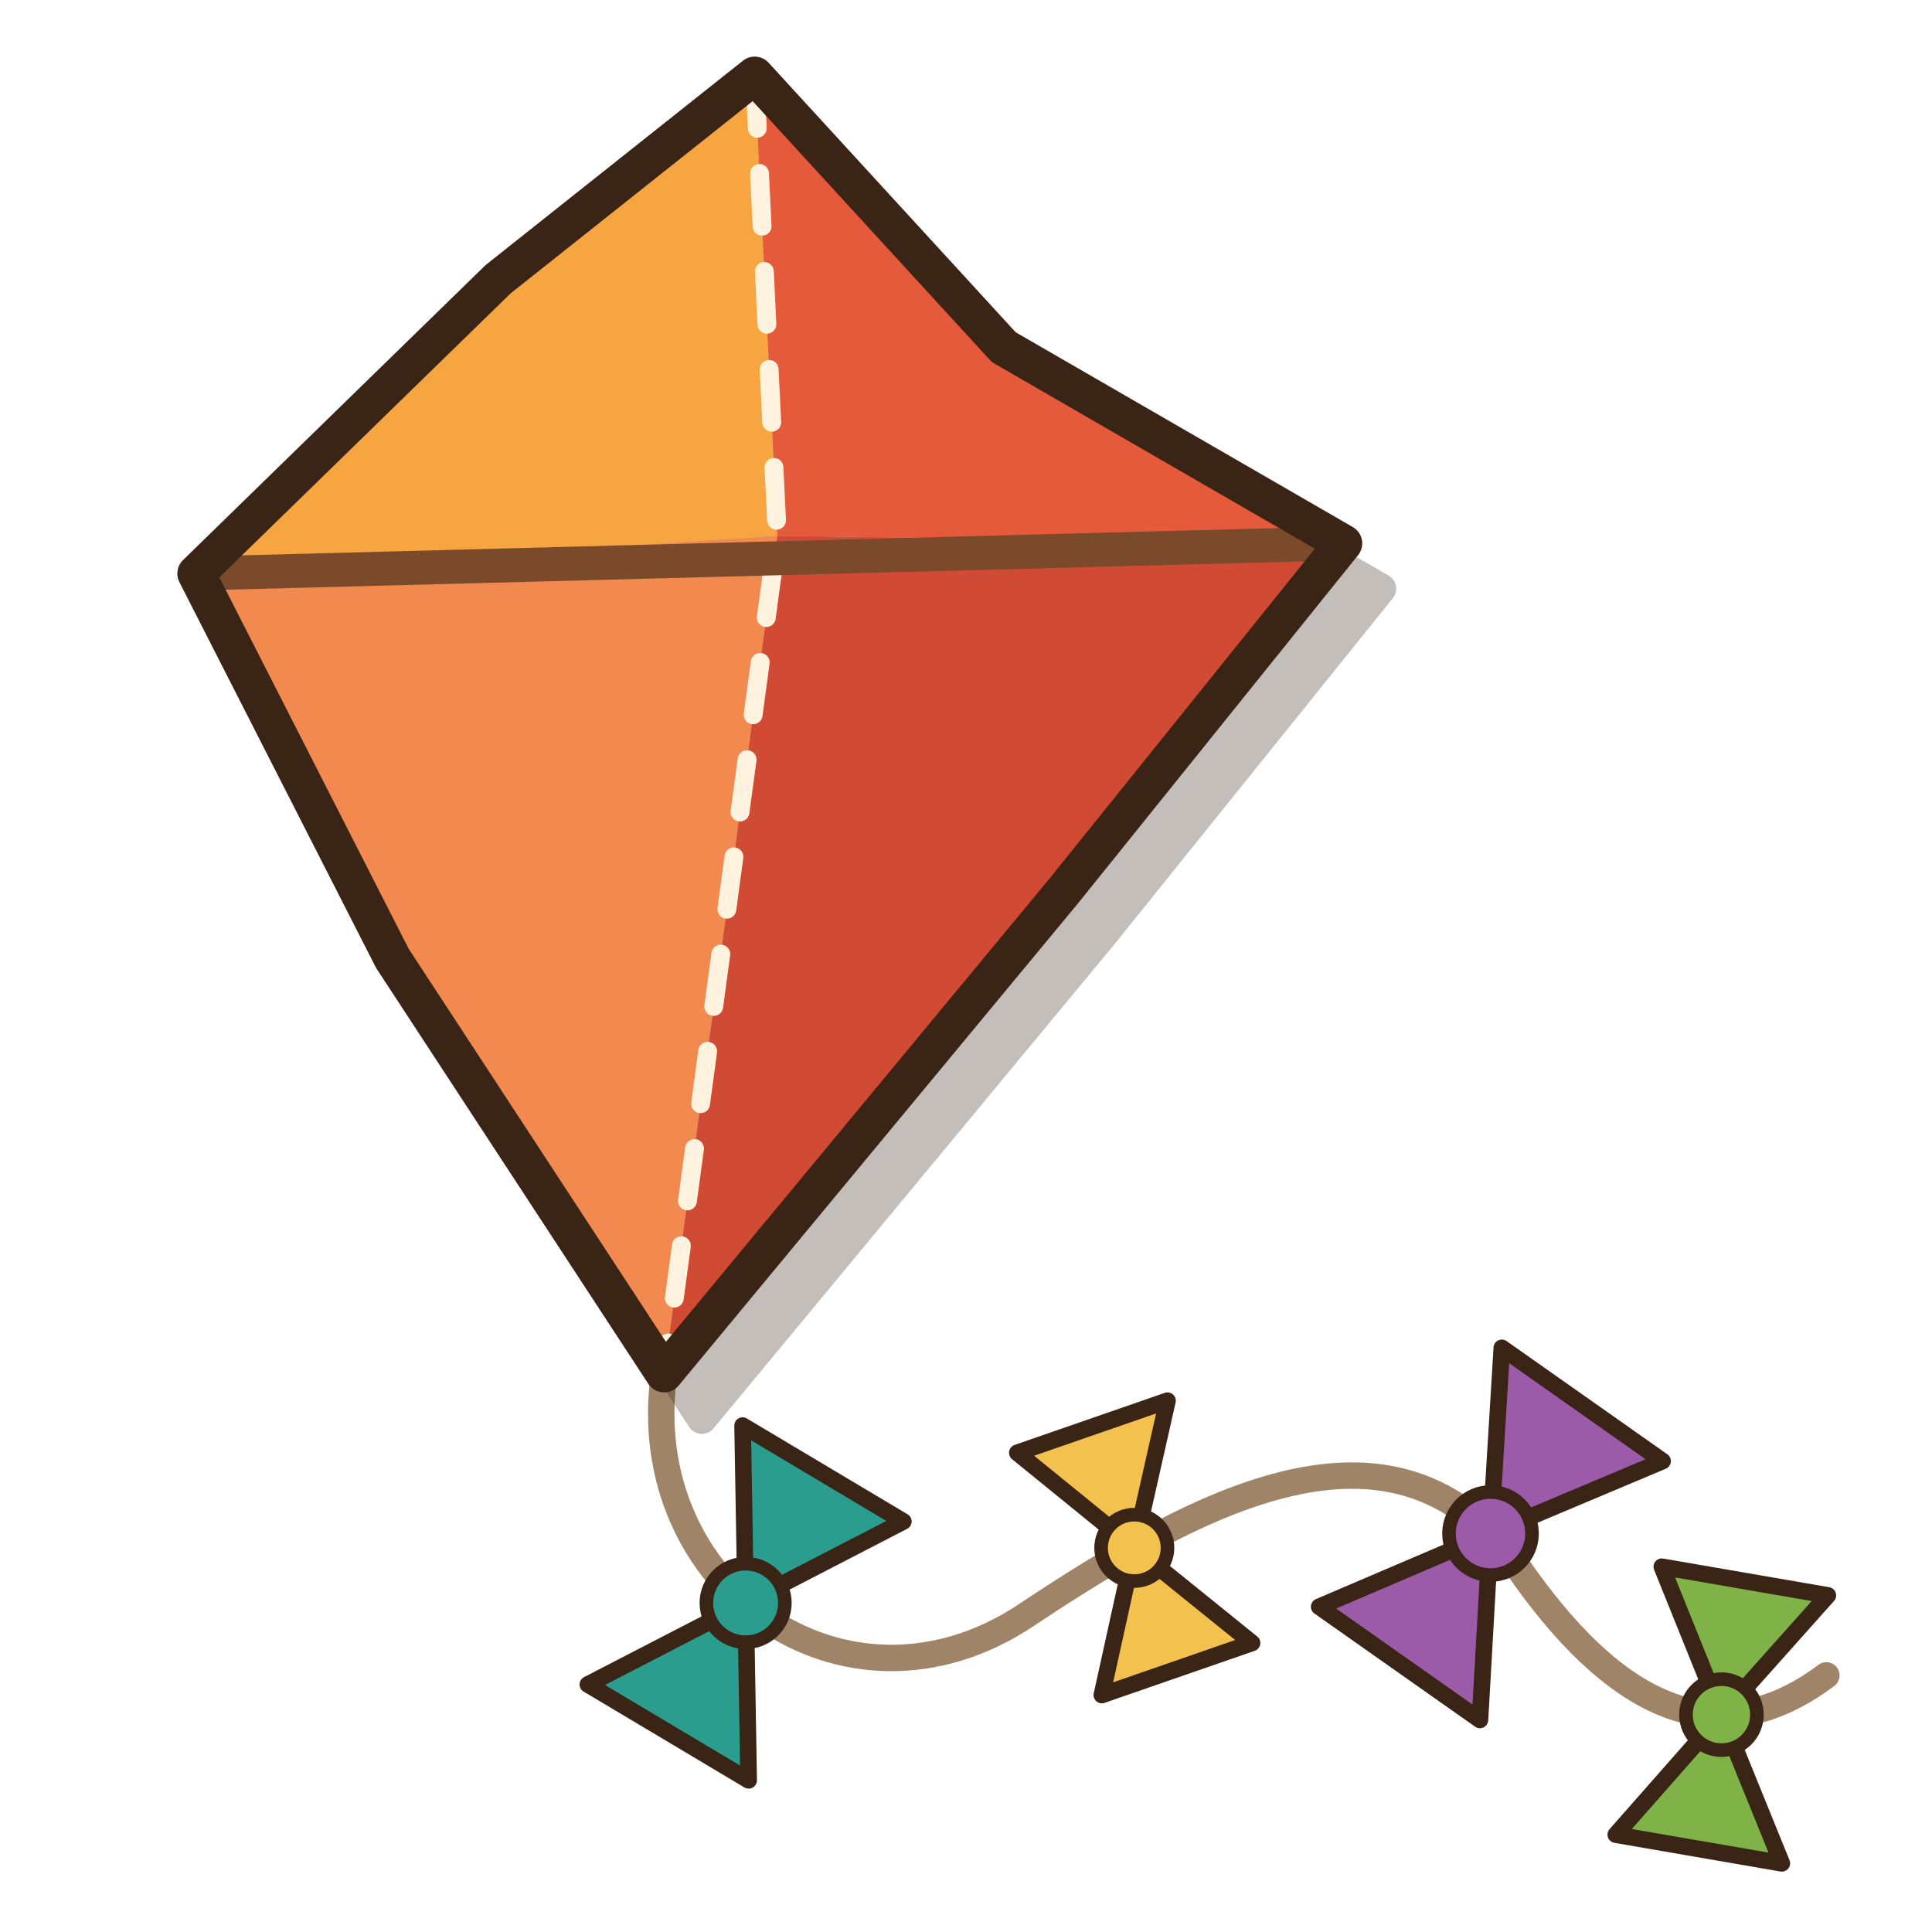
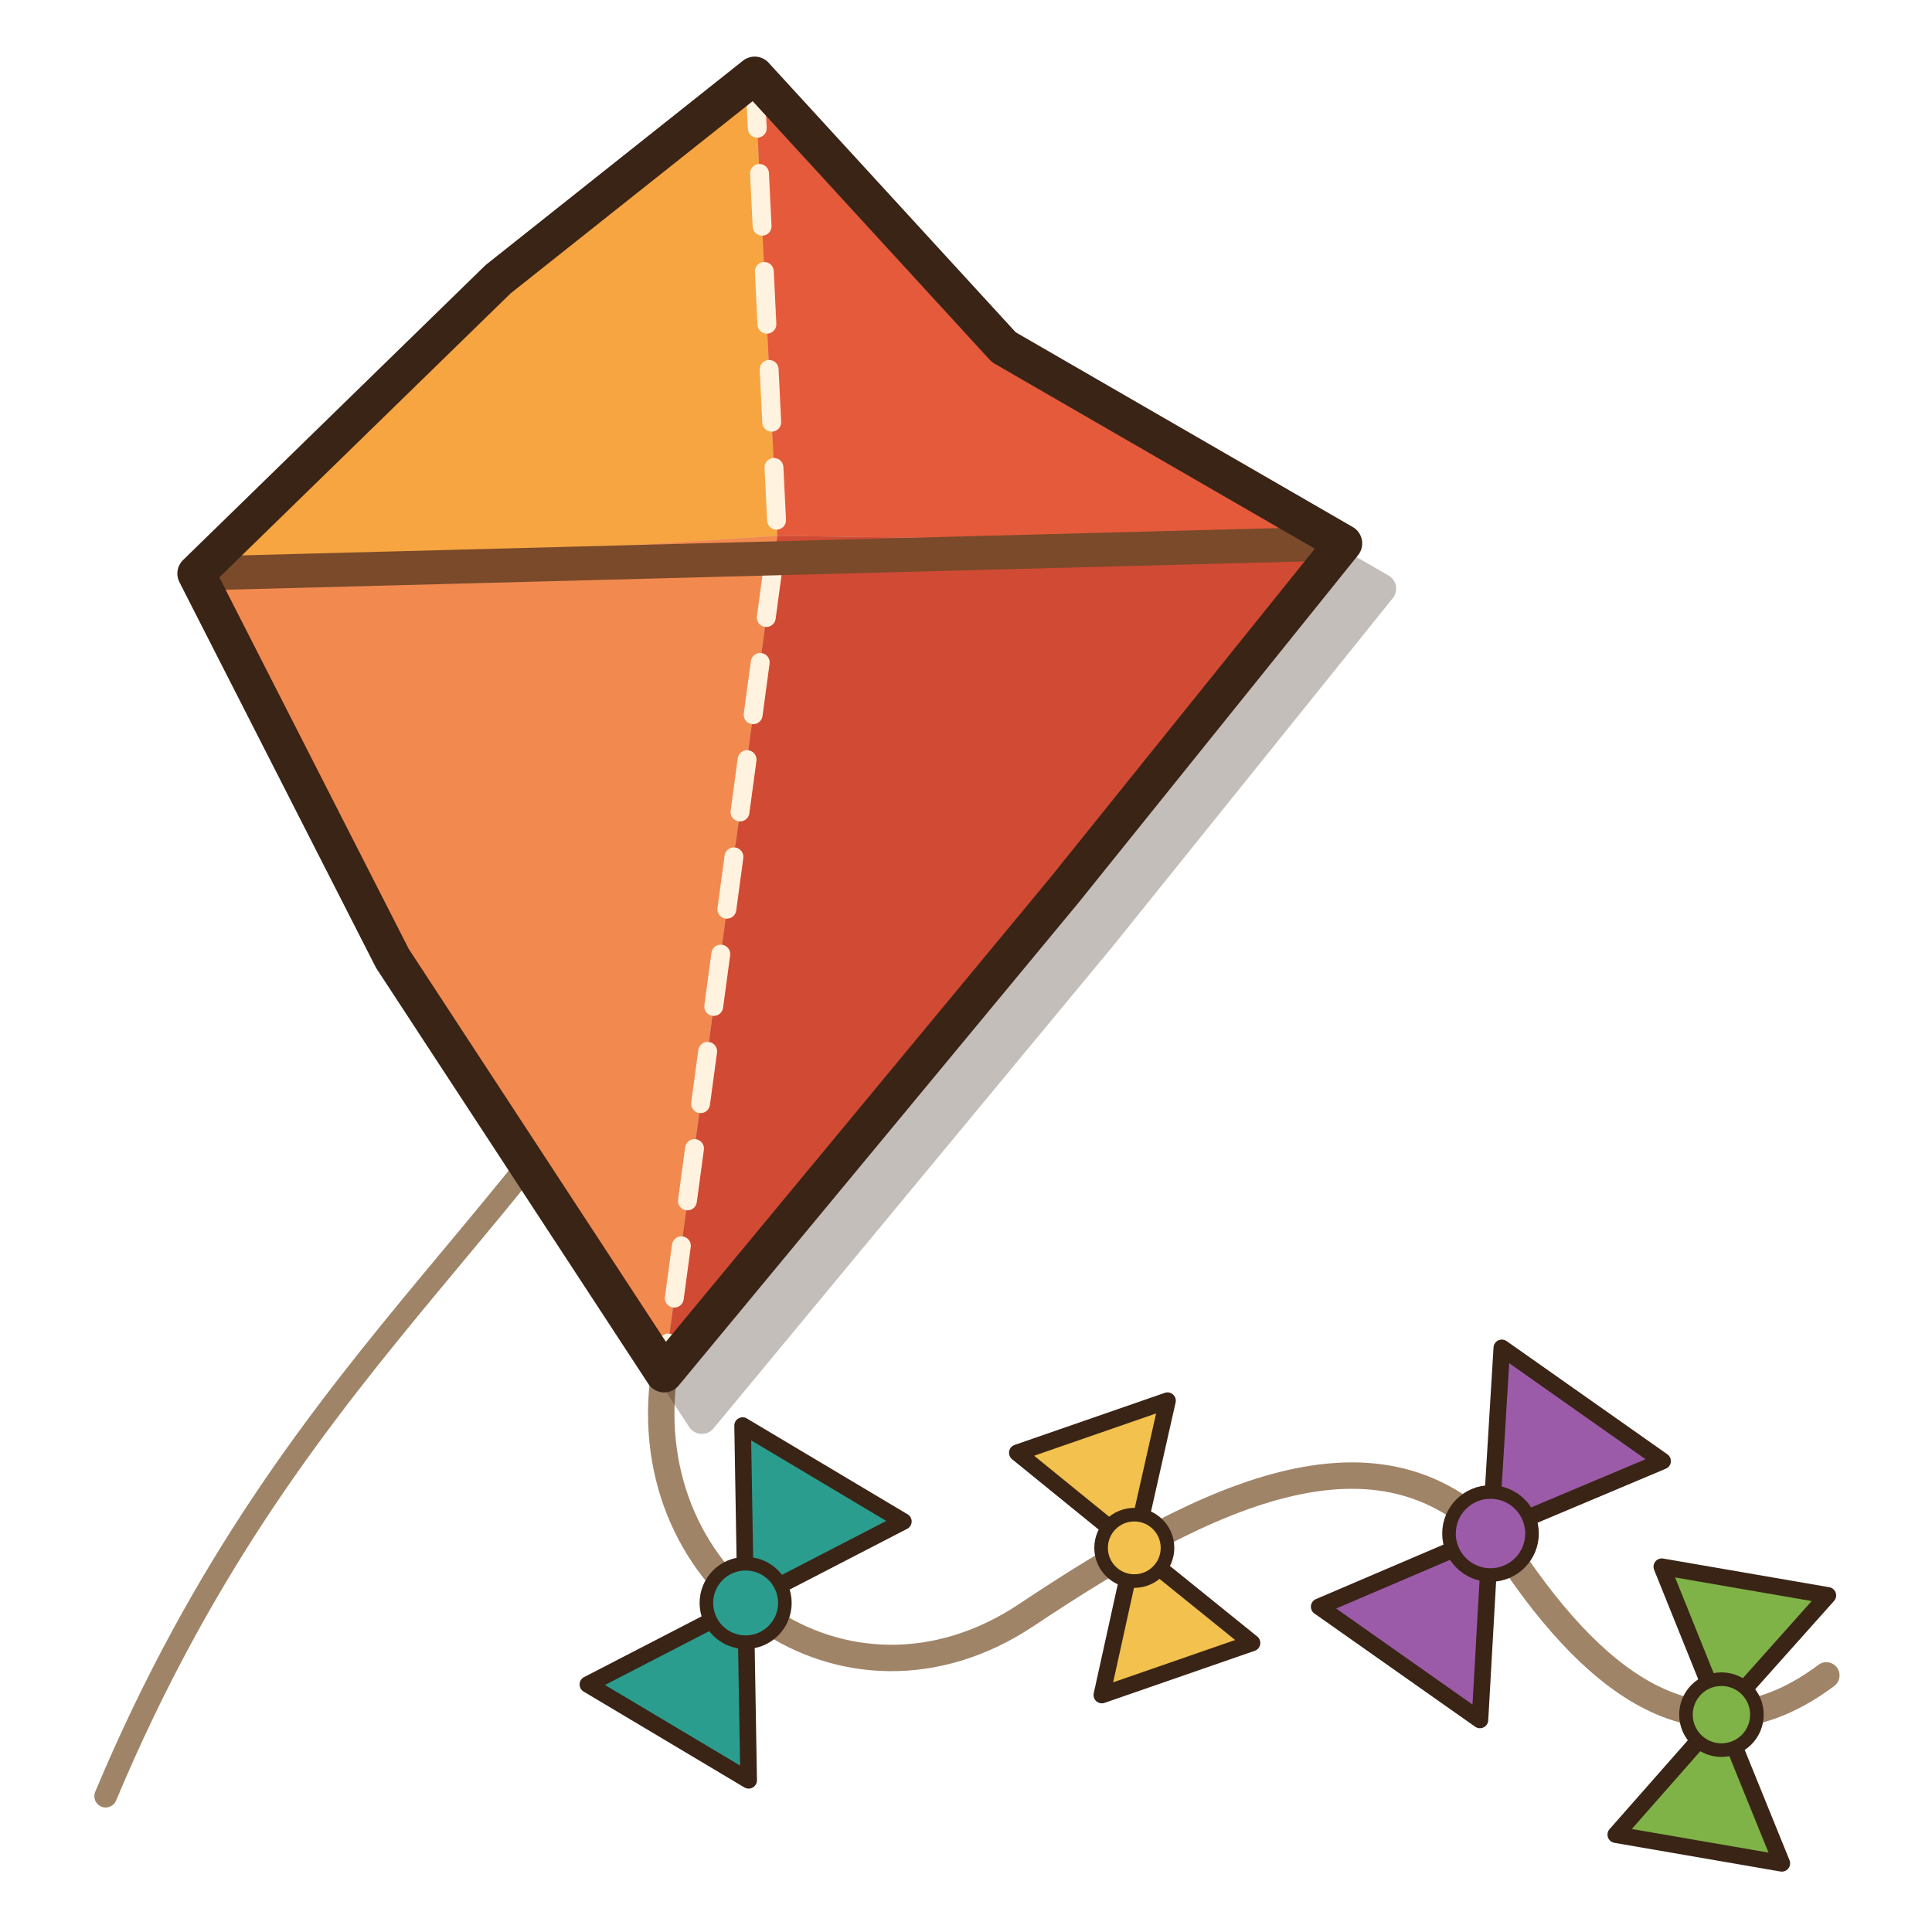
<svg xmlns="http://www.w3.org/2000/svg" viewBox="0 0 256 256" width="256" height="256">
  <path d="M88,182 C84,210 112,230 136,214 C160,198 184,186 200,206 C212,224 226,234 242,222" fill="none" stroke="#a08468" stroke-width="3.5" stroke-linecap="round" stroke-linejoin="round" />
+   <path d="M96,112 C76,160 40,176 14,238" fill="none" stroke="#a08468" stroke-width="3" stroke-linecap="round" />
  <polygon points="105,16 138,52 183,78 146,124 93,188 57,133 31,82 71,43" fill="#3a2416" stroke="#3a2416" stroke-width="4" stroke-linejoin="round" opacity="0.3" />
  <polygon points="100,10 103,71 26,76 66,37" fill="#f7a541" />
  <polygon points="100,10 133,46 178,72 103,71" fill="#e45a3b" />
  <polygon points="26,76 103,71 88,182 52,127" fill="#f28a50" />
  <polygon points="103,71 178,72 141,118 88,182" fill="#d04a34" />
  <polyline points="100,10 103,71 88,182" fill="none" stroke="#fff3e0" stroke-width="2.5" stroke-dasharray="7 6" stroke-linecap="round" />
  <line x1="26" y1="76" x2="178" y2="72" stroke="#7a4a2a" stroke-width="4.5" stroke-linecap="round" />
  <polygon points="100,10 133,46 178,72 141,118 88,182 52,127 26,76 66,37" fill="none" stroke="#3a2416" stroke-width="5" stroke-linejoin="round" />
  <polygon points="98.8,212.4 98.4,188.9 119.7,201.6" fill="#2a9d8f" stroke="#3a2416" stroke-width="2.2" stroke-linejoin="round" />
  <polygon points="98.8,212.4 77.9,223.2 99.2,235.9" fill="#2a9d8f" stroke="#3a2416" stroke-width="2.2" stroke-linejoin="round" />
  <circle cx="98.8" cy="212.4" r="5.2" fill="#2a9d8f" stroke="#3a2416" stroke-width="1.8" />
  <polygon points="150.3,205.1 134.8,192.5 154.7,185.6" fill="#f2c14e" stroke="#3a2416" stroke-width="2.2" stroke-linejoin="round" />
  <polygon points="150.3,205.1 146,224.6 165.9,217.7" fill="#f2c14e" stroke="#3a2416" stroke-width="2.2" stroke-linejoin="round" />
  <circle cx="150.3" cy="205.1" r="4.4" fill="#f2c14e" stroke="#3a2416" stroke-width="1.8" />
  <polygon points="197.5,203.2 199,178.6 220.3,193.6" fill="#9c5ba8" stroke="#3a2416" stroke-width="2.2" stroke-linejoin="round" />
  <polygon points="197.5,203.2 174.8,212.9 196.1,227.9" fill="#9c5ba8" stroke="#3a2416" stroke-width="2.2" stroke-linejoin="round" />
  <circle cx="197.5" cy="203.2" r="5.5" fill="#9c5ba8" stroke="#3a2416" stroke-width="1.8" />
  <polygon points="228.1,227.2 220.2,207.6 242.2,211.4" fill="#7fb347" stroke="#3a2416" stroke-width="2.2" stroke-linejoin="round" />
  <polygon points="228.1,227.2 214.1,243.1 236.1,246.9" fill="#7fb347" stroke="#3a2416" stroke-width="2.2" stroke-linejoin="round" />
  <circle cx="228.1" cy="227.2" r="4.7" fill="#7fb347" stroke="#3a2416" stroke-width="1.8" />
</svg>
